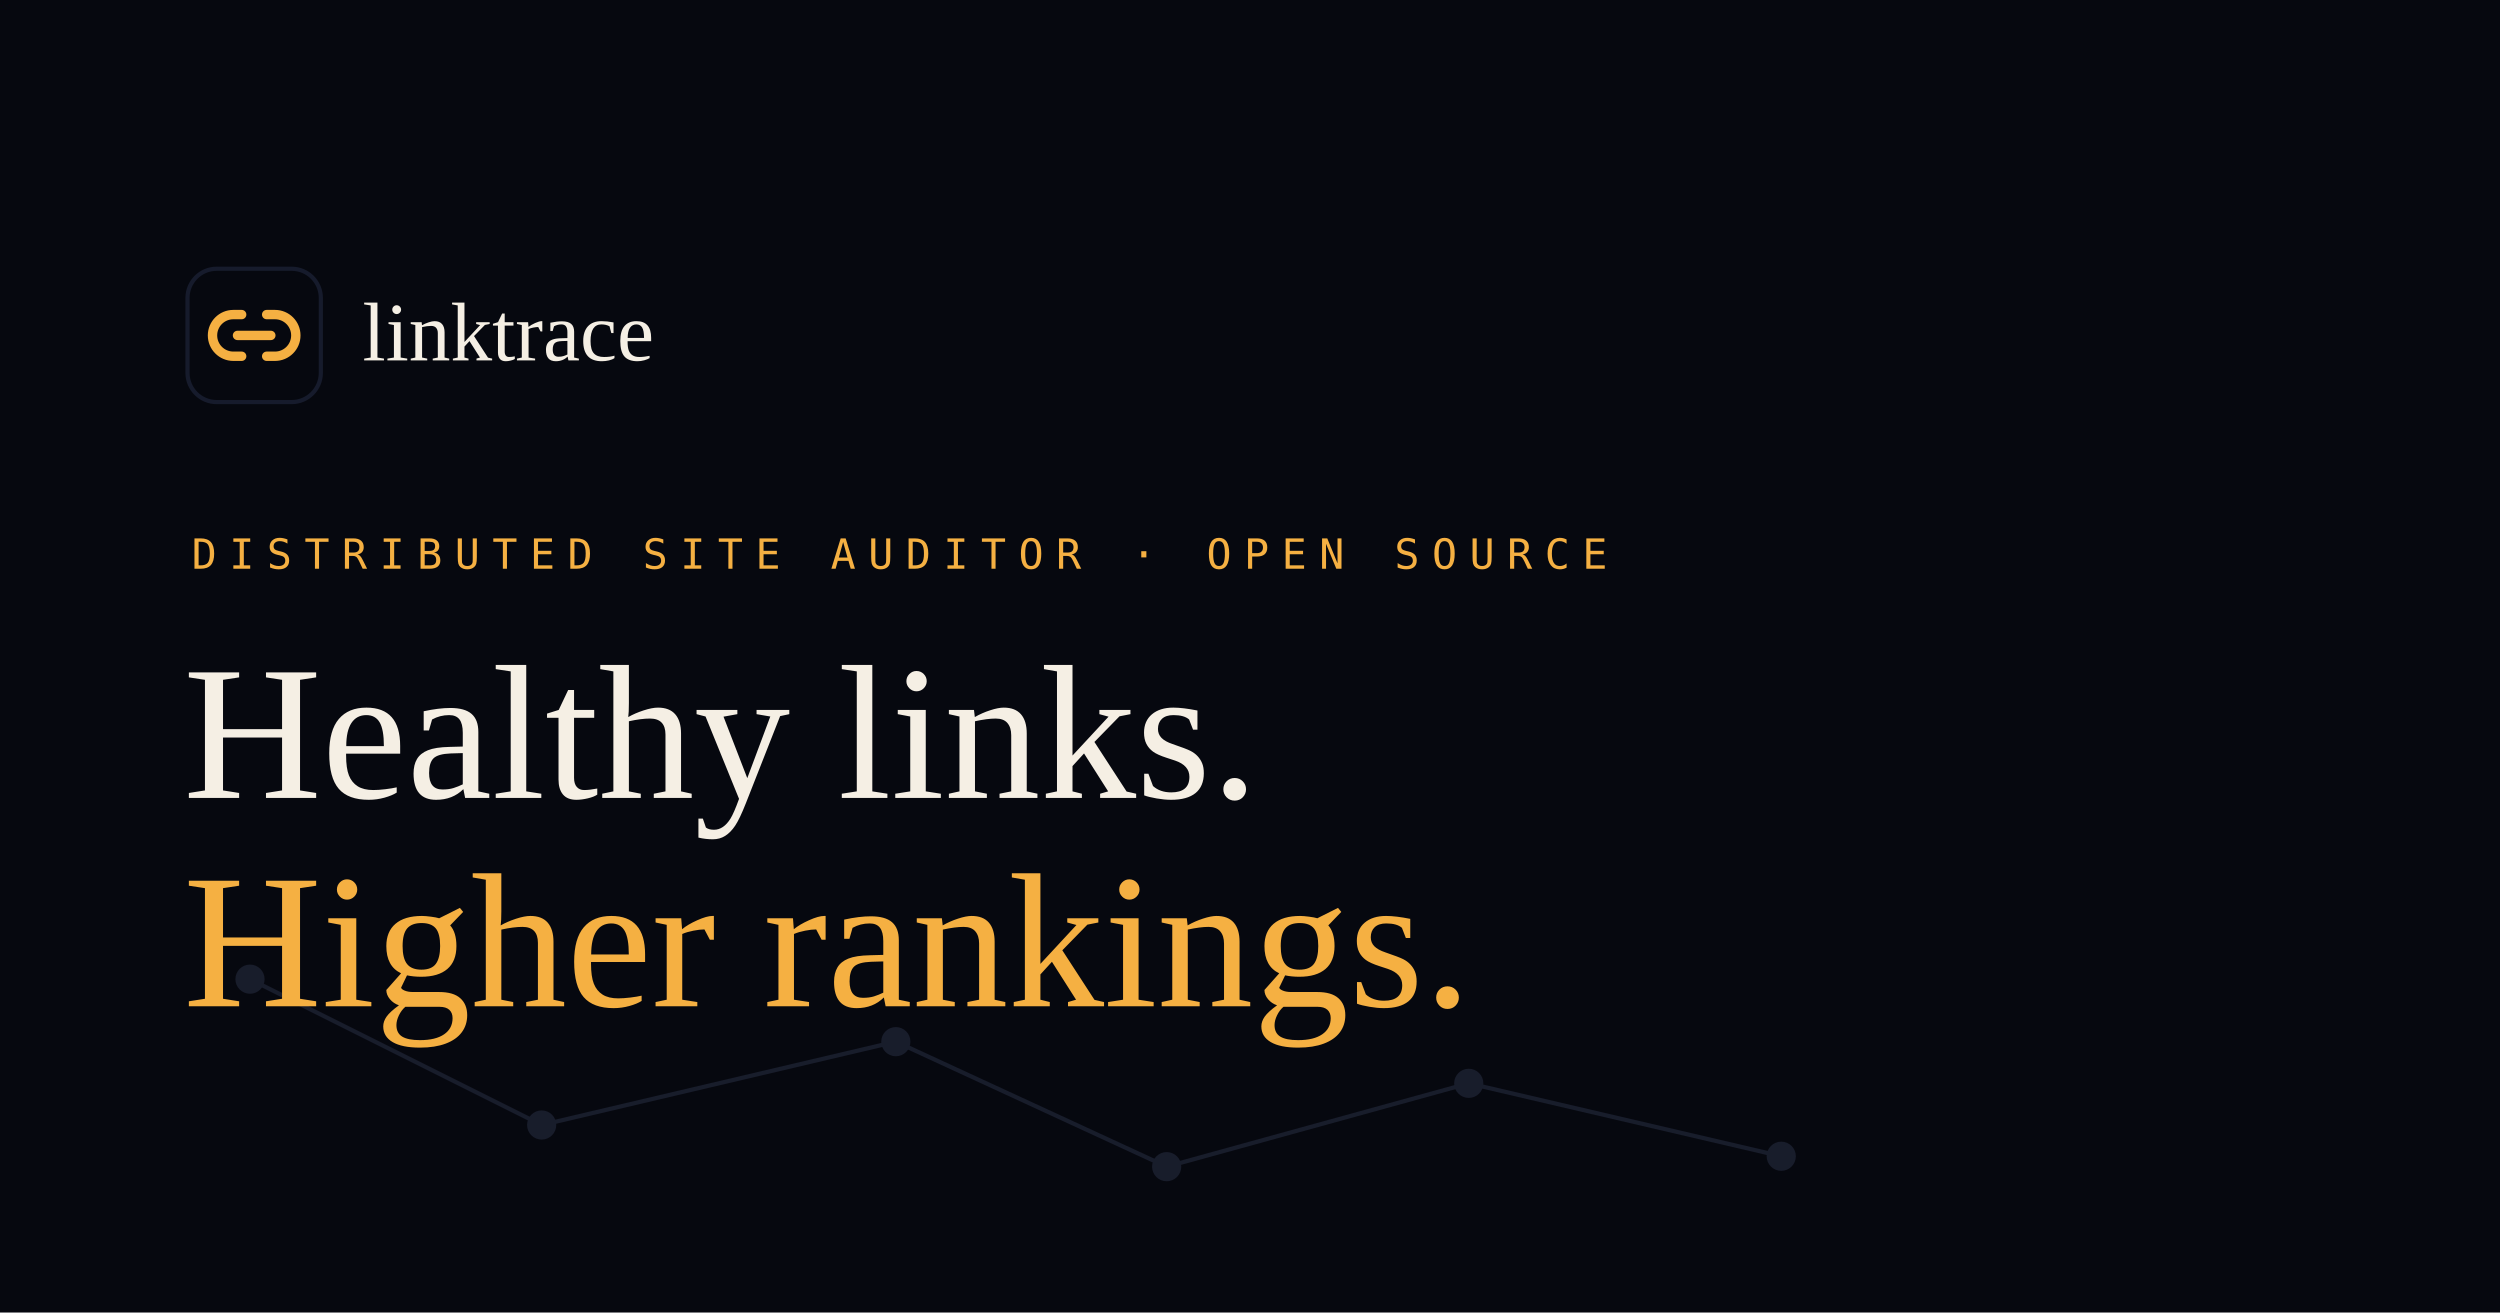
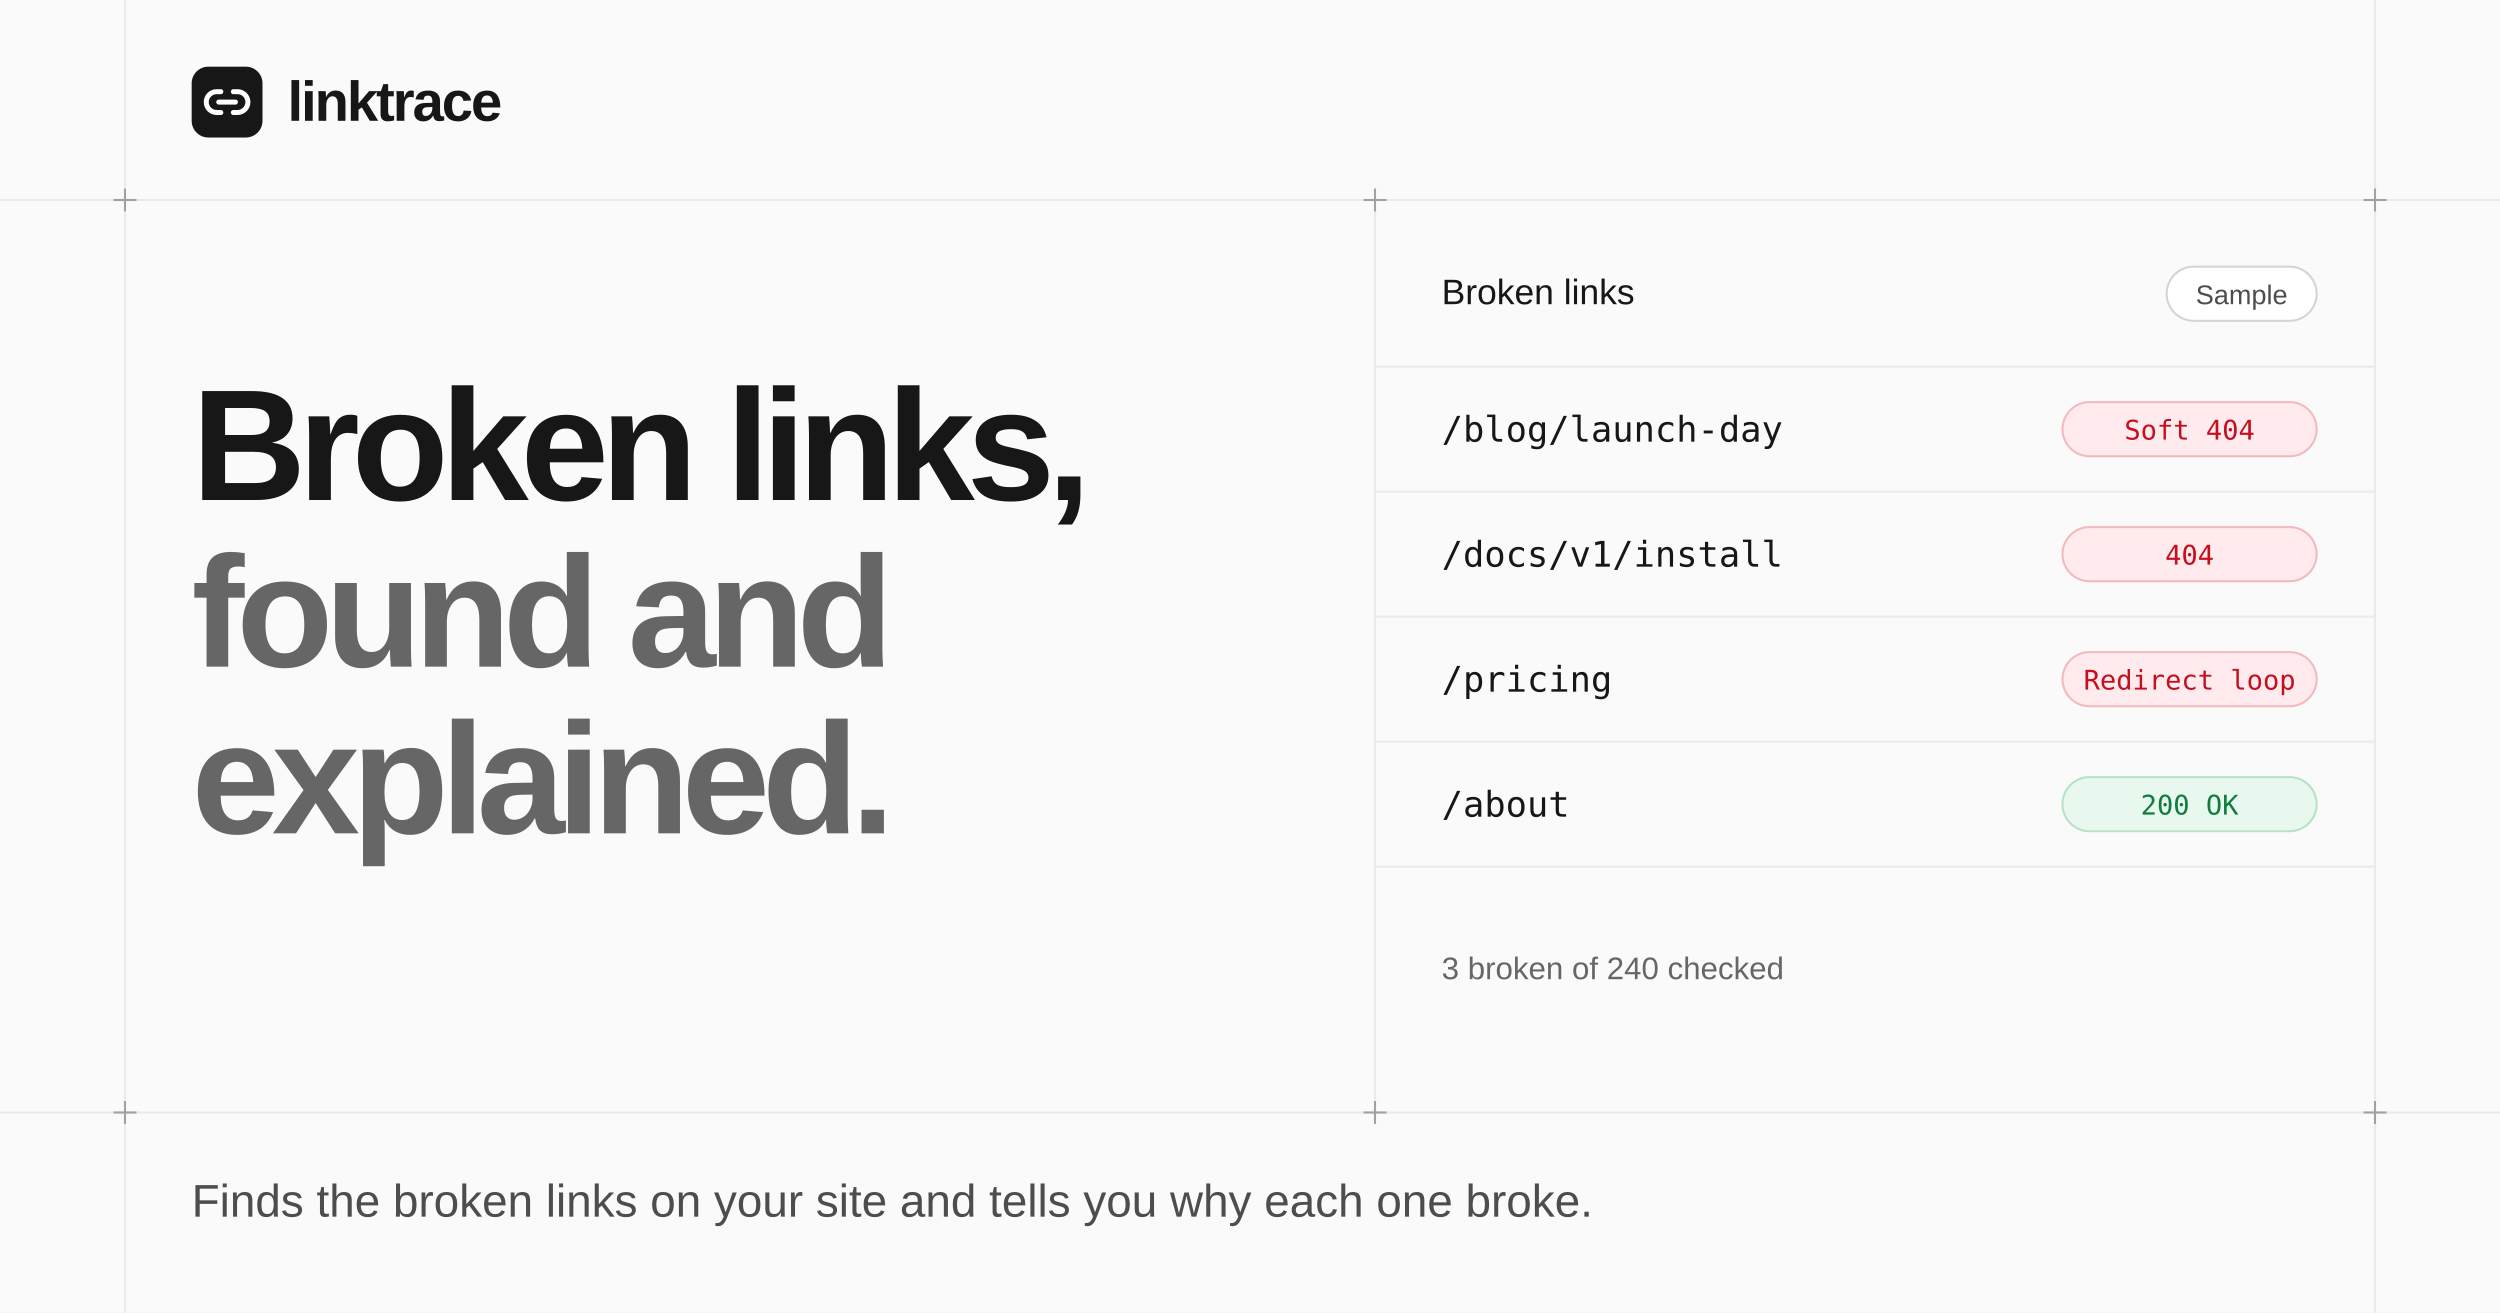
<svg xmlns="http://www.w3.org/2000/svg" width="1200" height="630" viewBox="0 0 1200 630">
-   <rect width="1200" height="630" fill="#06080f" />
-   <g stroke="#2a3148" stroke-width="2" fill="#2a3148" opacity="0.5">
-     <line x1="120" y1="470" x2="260" y2="540" />
-     <line x1="260" y1="540" x2="430" y2="500" />
-     <line x1="430" y1="500" x2="560" y2="560" />
-     <line x1="560" y1="560" x2="705" y2="520" />
-     <line x1="705" y1="520" x2="855" y2="555" />
-     <circle cx="120" cy="470" r="6" />
-     <circle cx="260" cy="540" r="6" />
-     <circle cx="430" cy="500" r="6" />
-     <circle cx="560" cy="560" r="6" />
-     <circle cx="705" cy="520" r="6" />
-     <circle cx="855" cy="555" r="6" />
+   <rect width="1200" height="630" fill="#fafafa" />
+   <g stroke="#eaeaea" stroke-width="1">
+     <line x1="60" y1="0" x2="60" y2="630" />
+     <line x1="1140" y1="0" x2="1140" y2="630" />
+     <line x1="0" y1="96" x2="1200" y2="96" />
+     <line x1="0" y1="534" x2="1200" y2="534" />
+     <line x1="660" y1="96" x2="660" y2="534" />
  </g>
-   <g transform="translate(90 129)">
-     <rect width="64" height="64" rx="14" fill="#06080f" stroke="#161b2c" stroke-width="2" />
-     <g transform="translate(8 8) scale(2)" fill="none" stroke="#f5b042" stroke-width="2.25" stroke-linecap="round" stroke-linejoin="round">
+   <g stroke="#a1a1a1" stroke-width="1">
+     <path d="M54.5 96h11M60 90.5v11" />
+     <path d="M1134.5 96h11M1140 90.5v11" />
+     <path d="M654.5 96h11M660 90.5v11" />
+     <path d="M54.5 534h11M60 528.5v11" />
+     <path d="M1134.5 534h11M1140 528.5v11" />
+     <path d="M654.5 534h11M660 528.5v11" />
+   </g>
+   <g transform="translate(92 32)">
+     <rect width="34" height="34" rx="8" fill="#171717" />
+     <g transform="translate(5 5) scale(1)" fill="none" stroke="#fff" stroke-width="2.4" stroke-linecap="round" stroke-linejoin="round">
      <path d="M9 17H7A5 5 0 0 1 7 7h2" />
      <path d="M15 7h2a5 5 0 1 1 0 10h-2" />
      <line x1="8" x2="16" y1="12" y2="12" />
    </g>
-     <text x="84" y="44" font-family="Georgia, 'Times New Roman', serif" font-size="40" fill="#f5efe4">linktrace</text>
+     <text x="46" y="26" font-family="Geist, 'Helvetica Neue', Arial, sans-serif" font-weight="600" font-size="27" letter-spacing="-1" fill="#171717">linktrace</text>
  </g>
-   <text x="92" y="273" font-family="ui-monospace, 'SF Mono', Menlo, monospace" font-size="20" letter-spacing="6" fill="#f5b042">DISTRIBUTED SITE AUDITOR · OPEN SOURCE</text>
-   <text x="88" y="383" font-family="Georgia, 'Times New Roman', serif" font-size="92" fill="#f5efe4">Healthy links.</text>
-   <text x="88" y="483" font-family="Georgia, 'Times New Roman', serif" font-size="92" fill="#f5b042">Higher rankings.</text>
+   <text font-family="Geist, 'Helvetica Neue', Arial, sans-serif" font-weight="600" font-size="76" letter-spacing="-3.8" fill="#171717">
+     <tspan x="92" y="240">Broken links,</tspan>
+     <tspan x="92" y="320" fill="#666666">found and</tspan>
+     <tspan x="92" y="400" fill="#666666">explained.</tspan>
+   </text>
+   <g font-family="'Geist Mono', ui-monospace, Menlo, monospace" font-size="17">
+     <text x="692" y="146" font-family="Geist, Arial, sans-serif" font-size="17" font-weight="500" fill="#171717">Broken links</text>
+     <rect x="1040" y="128" width="72" height="26" rx="13" fill="#fff" stroke="#d4d4d4" />
+     <text x="1076" y="146" text-anchor="middle" font-family="Geist, Arial, sans-serif" font-size="13" fill="#4d4d4d">Sample</text>
+     <g stroke="#eaeaea">
+       <line x1="660" y1="176" x2="1140" y2="176" />
+       <line x1="660" y1="236" x2="1140" y2="236" />
+       <line x1="660" y1="296" x2="1140" y2="296" />
+       <line x1="660" y1="356" x2="1140" y2="356" />
+       <line x1="660" y1="416" x2="1140" y2="416" />
+     </g>
+     <text x="692" y="212" fill="#171717">/blog/launch-day</text>
+     <rect x="990" y="193" width="122" height="26" rx="13" fill="#ffebee" stroke="#f3b9be" />
+     <text x="1051" y="211" text-anchor="middle" font-size="13" fill="#c50f1f">Soft 404</text>
+     <text x="692" y="272" fill="#171717">/docs/v1/install</text>
+     <rect x="990" y="253" width="122" height="26" rx="13" fill="#ffebee" stroke="#f3b9be" />
+     <text x="1051" y="271" text-anchor="middle" font-size="13" fill="#c50f1f">404</text>
+     <text x="692" y="332" fill="#171717">/pricing</text>
+     <rect x="990" y="313" width="122" height="26" rx="13" fill="#ffebee" stroke="#f3b9be" />
+     <text x="1051" y="331" text-anchor="middle" font-size="13" fill="#c50f1f">Redirect loop</text>
+     <text x="692" y="392" fill="#171717">/about</text>
+     <rect x="990" y="373" width="122" height="26" rx="13" fill="#e9f8ee" stroke="#b6e3c5" />
+     <text x="1051" y="391" text-anchor="middle" font-size="13" fill="#107d3e">200 OK</text>
+     <text x="692" y="470" font-family="Geist, Arial, sans-serif" font-size="15" fill="#666666">3 broken of 240 checked</text>
+   </g>
+   <text x="92" y="584" font-family="Geist, 'Helvetica Neue', Arial, sans-serif" font-size="22" fill="#4d4d4d">Finds the broken links on your site and tells you why each one broke.</text>
</svg>
